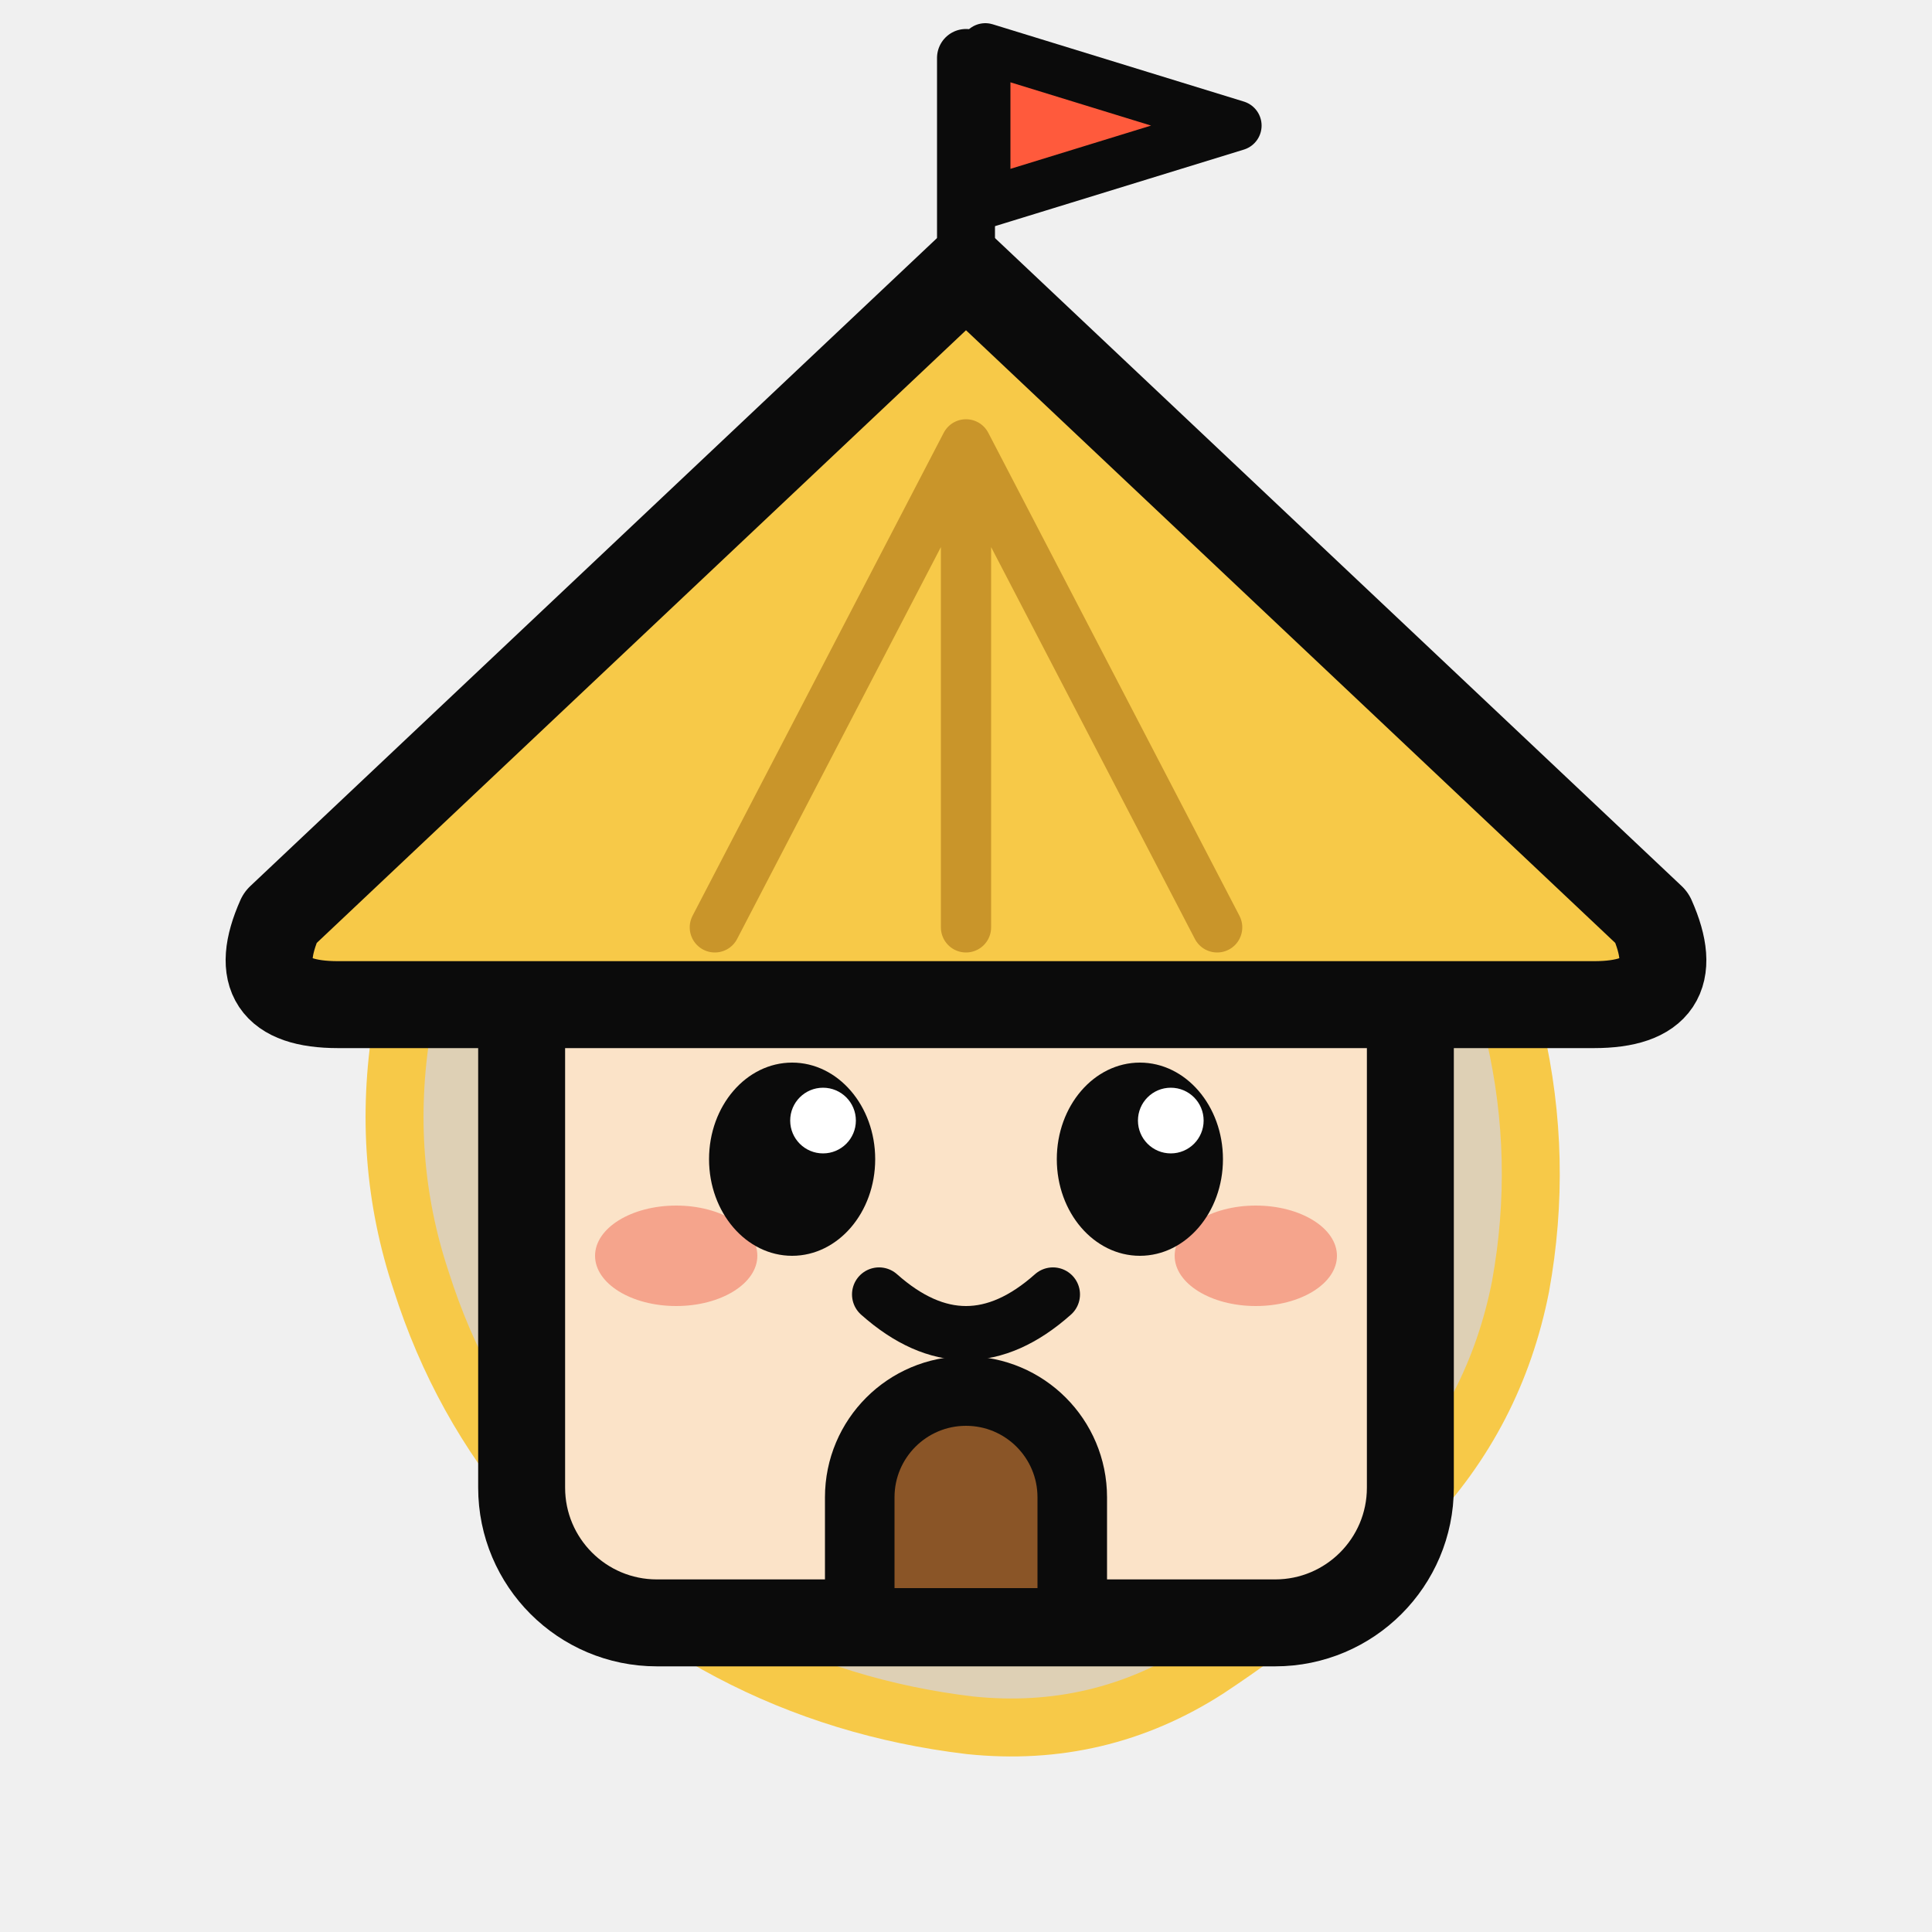
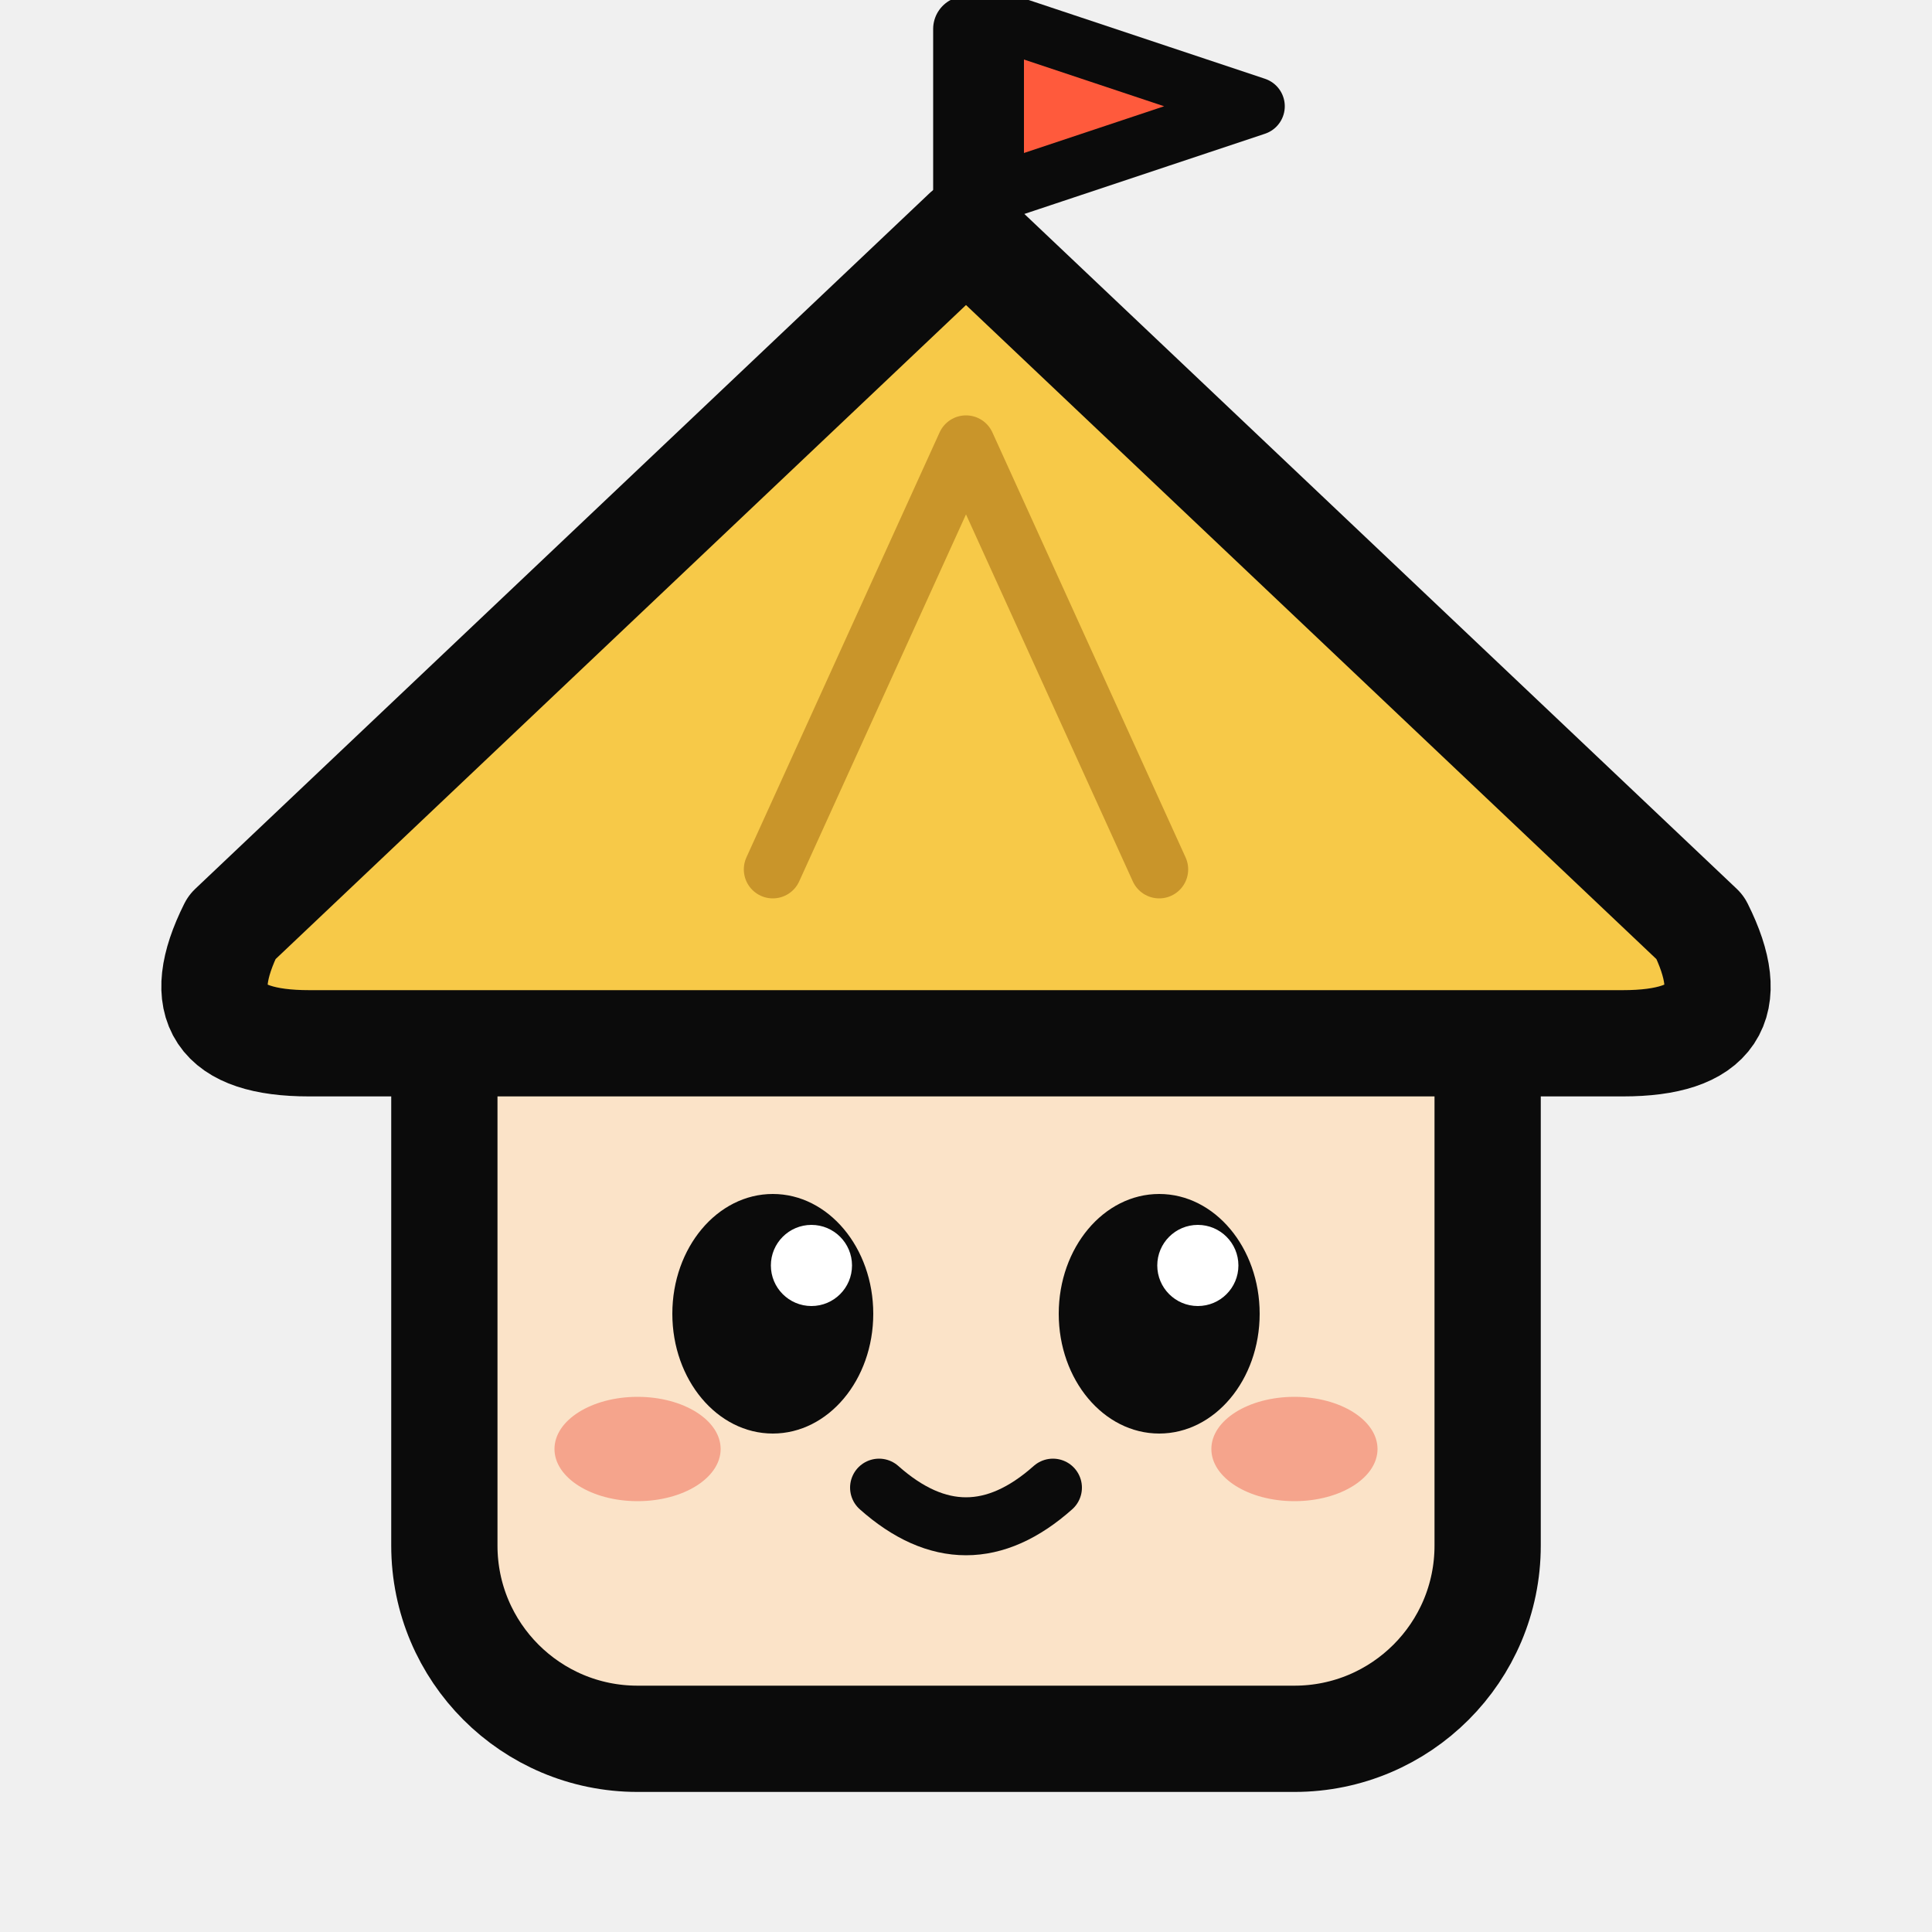
<svg xmlns="http://www.w3.org/2000/svg" viewBox="4 8 100 100">
-   <path d="M82.4 61.5 Q83.9 68.0 82.7 74.6 Q81.4 81.2 76.8 86.0 Q72.1 90.7 66.5 94.4 Q60.9 98.0 54.2 97.3 Q47.5 96.5 41.8 93.5 Q36.1 90.5 32.0 85.5 Q27.8 80.6 25.8 74.3 Q23.7 68.0 24.8 61.2 Q25.8 54.4 30.5 49.5 Q35.3 44.5 41.4 42.1 Q47.5 39.7 54.2 38.6 Q60.9 37.6 67.3 40.5 Q73.6 43.5 77.2 49.3 Q80.9 55.0 82.4 61.5Z" fill="#b07d1c" opacity=".28" />
-   <path d="M82.4 61.5 Q83.9 68.0 82.7 74.6 Q81.4 81.2 76.8 86.0 Q72.1 90.7 66.5 94.4 Q60.9 98.0 54.2 97.3 Q47.5 96.5 41.8 93.5 Q36.1 90.5 32.0 85.5 Q27.8 80.6 25.8 74.3 Q23.7 68.0 24.8 61.2 Q25.8 54.4 30.5 49.5 Q35.3 44.5 41.4 42.1 Q47.5 39.7 54.2 38.6 Q60.9 37.6 67.3 40.5 Q73.6 43.5 77.2 49.3 Q80.9 55.0 82.4 61.5Z" fill="none" stroke="#f7c948" stroke-width="3" />
  <g class="c-body">
-     <rect x="31" y="52" width="46" height="40" rx="7" fill="#fbe3c8" stroke="#0b0b0b" stroke-width="4.500" />
-     <path d="M48.500 92v-6.500a5.500 5.500 0 0 1 11 0V92z" fill="#8a5527" stroke="#0b0b0b" stroke-width="3.600" stroke-linejoin="round" />
-     <path d="M54 22 89.500 55.500q2 4.500-3 4.500h-65q-5 0-3-4.500z" fill="#f7c948" stroke="#0b0b0b" stroke-width="4.500" stroke-linejoin="round" />
-     <path d="M54 31 41 56M54 31l13 25M54 31v25" stroke="#c9952a" stroke-width="2.600" stroke-linecap="round" />
+     <rect x="27" y="53" width="54" height="45" rx="10" fill="#fbe3c8" stroke="#0b0b0b" stroke-width="5.500" />
+     <path d="M54 20 92 56q3 6-4 6H20q-7 0-4-6z" fill="#f7c948" stroke="#0b0b0b" stroke-width="5.500" stroke-linejoin="round" />
+     <path d="M54 31 44 53M54 31l10 22" stroke="#c9952a" stroke-width="3" stroke-linecap="round" />
  </g>
  <g class="c-face">
-     <ellipse cx="39" cy="73" rx="4.200" ry="2.600" fill="#f5a48c" />
-     <ellipse cx="69" cy="73" rx="4.200" ry="2.600" fill="#f5a48c" />
+     <ellipse cx="37" cy="83" rx="4.300" ry="2.700" fill="#f5a48c" />
+     <ellipse cx="71" cy="83" rx="4.300" ry="2.700" fill="#f5a48c" />
    <g class="c-eyes">
-       <ellipse cx="45" cy="68" rx="4.300" ry="5" fill="#0b0b0b" />
-       <ellipse cx="63" cy="68" rx="4.300" ry="5" fill="#0b0b0b" />
-       <circle cx="46.600" cy="66" r="1.700" fill="#fff" />
-       <circle cx="64.600" cy="66" r="1.700" fill="#fff" />
+       <ellipse cx="44" cy="76" rx="5.2" ry="6.2" fill="#0b0b0b" />
+       <ellipse cx="64" cy="76" rx="5.2" ry="6.2" fill="#0b0b0b" />
+       <circle cx="46.0" cy="73.5" r="2.1" fill="#fff" />
+       <circle cx="66.0" cy="73.5" r="2.1" fill="#fff" />
    </g>
    <g class="c-mouth">
-       <path d="M49.500 75q4.500 4 9 0" stroke="#0b0b0b" stroke-width="2.800" fill="none" stroke-linecap="round" />
+       <path d="M49.500 85q4.500 4 9 0" stroke="#0b0b0b" stroke-width="3" fill="none" stroke-linecap="round" />
    </g>
  </g>
  <g class="c-hat">
-     <path d="M54 22V11" stroke="#0b0b0b" stroke-width="3" stroke-linecap="round" />
-     <path d="M55 10.500 68 14.500 55 18.500z" fill="#ff5a3c" stroke="#0b0b0b" stroke-width="2.600" stroke-linejoin="round" />
+     <path d="M54 20V9.500" stroke="#0b0b0b" stroke-width="3.400" stroke-linecap="round" />
+     <path d="M55.500 9 69 13.500 55.500 18z" fill="#ff5a3c" stroke="#0b0b0b" stroke-width="3" stroke-linejoin="round" />
  </g>
</svg>
